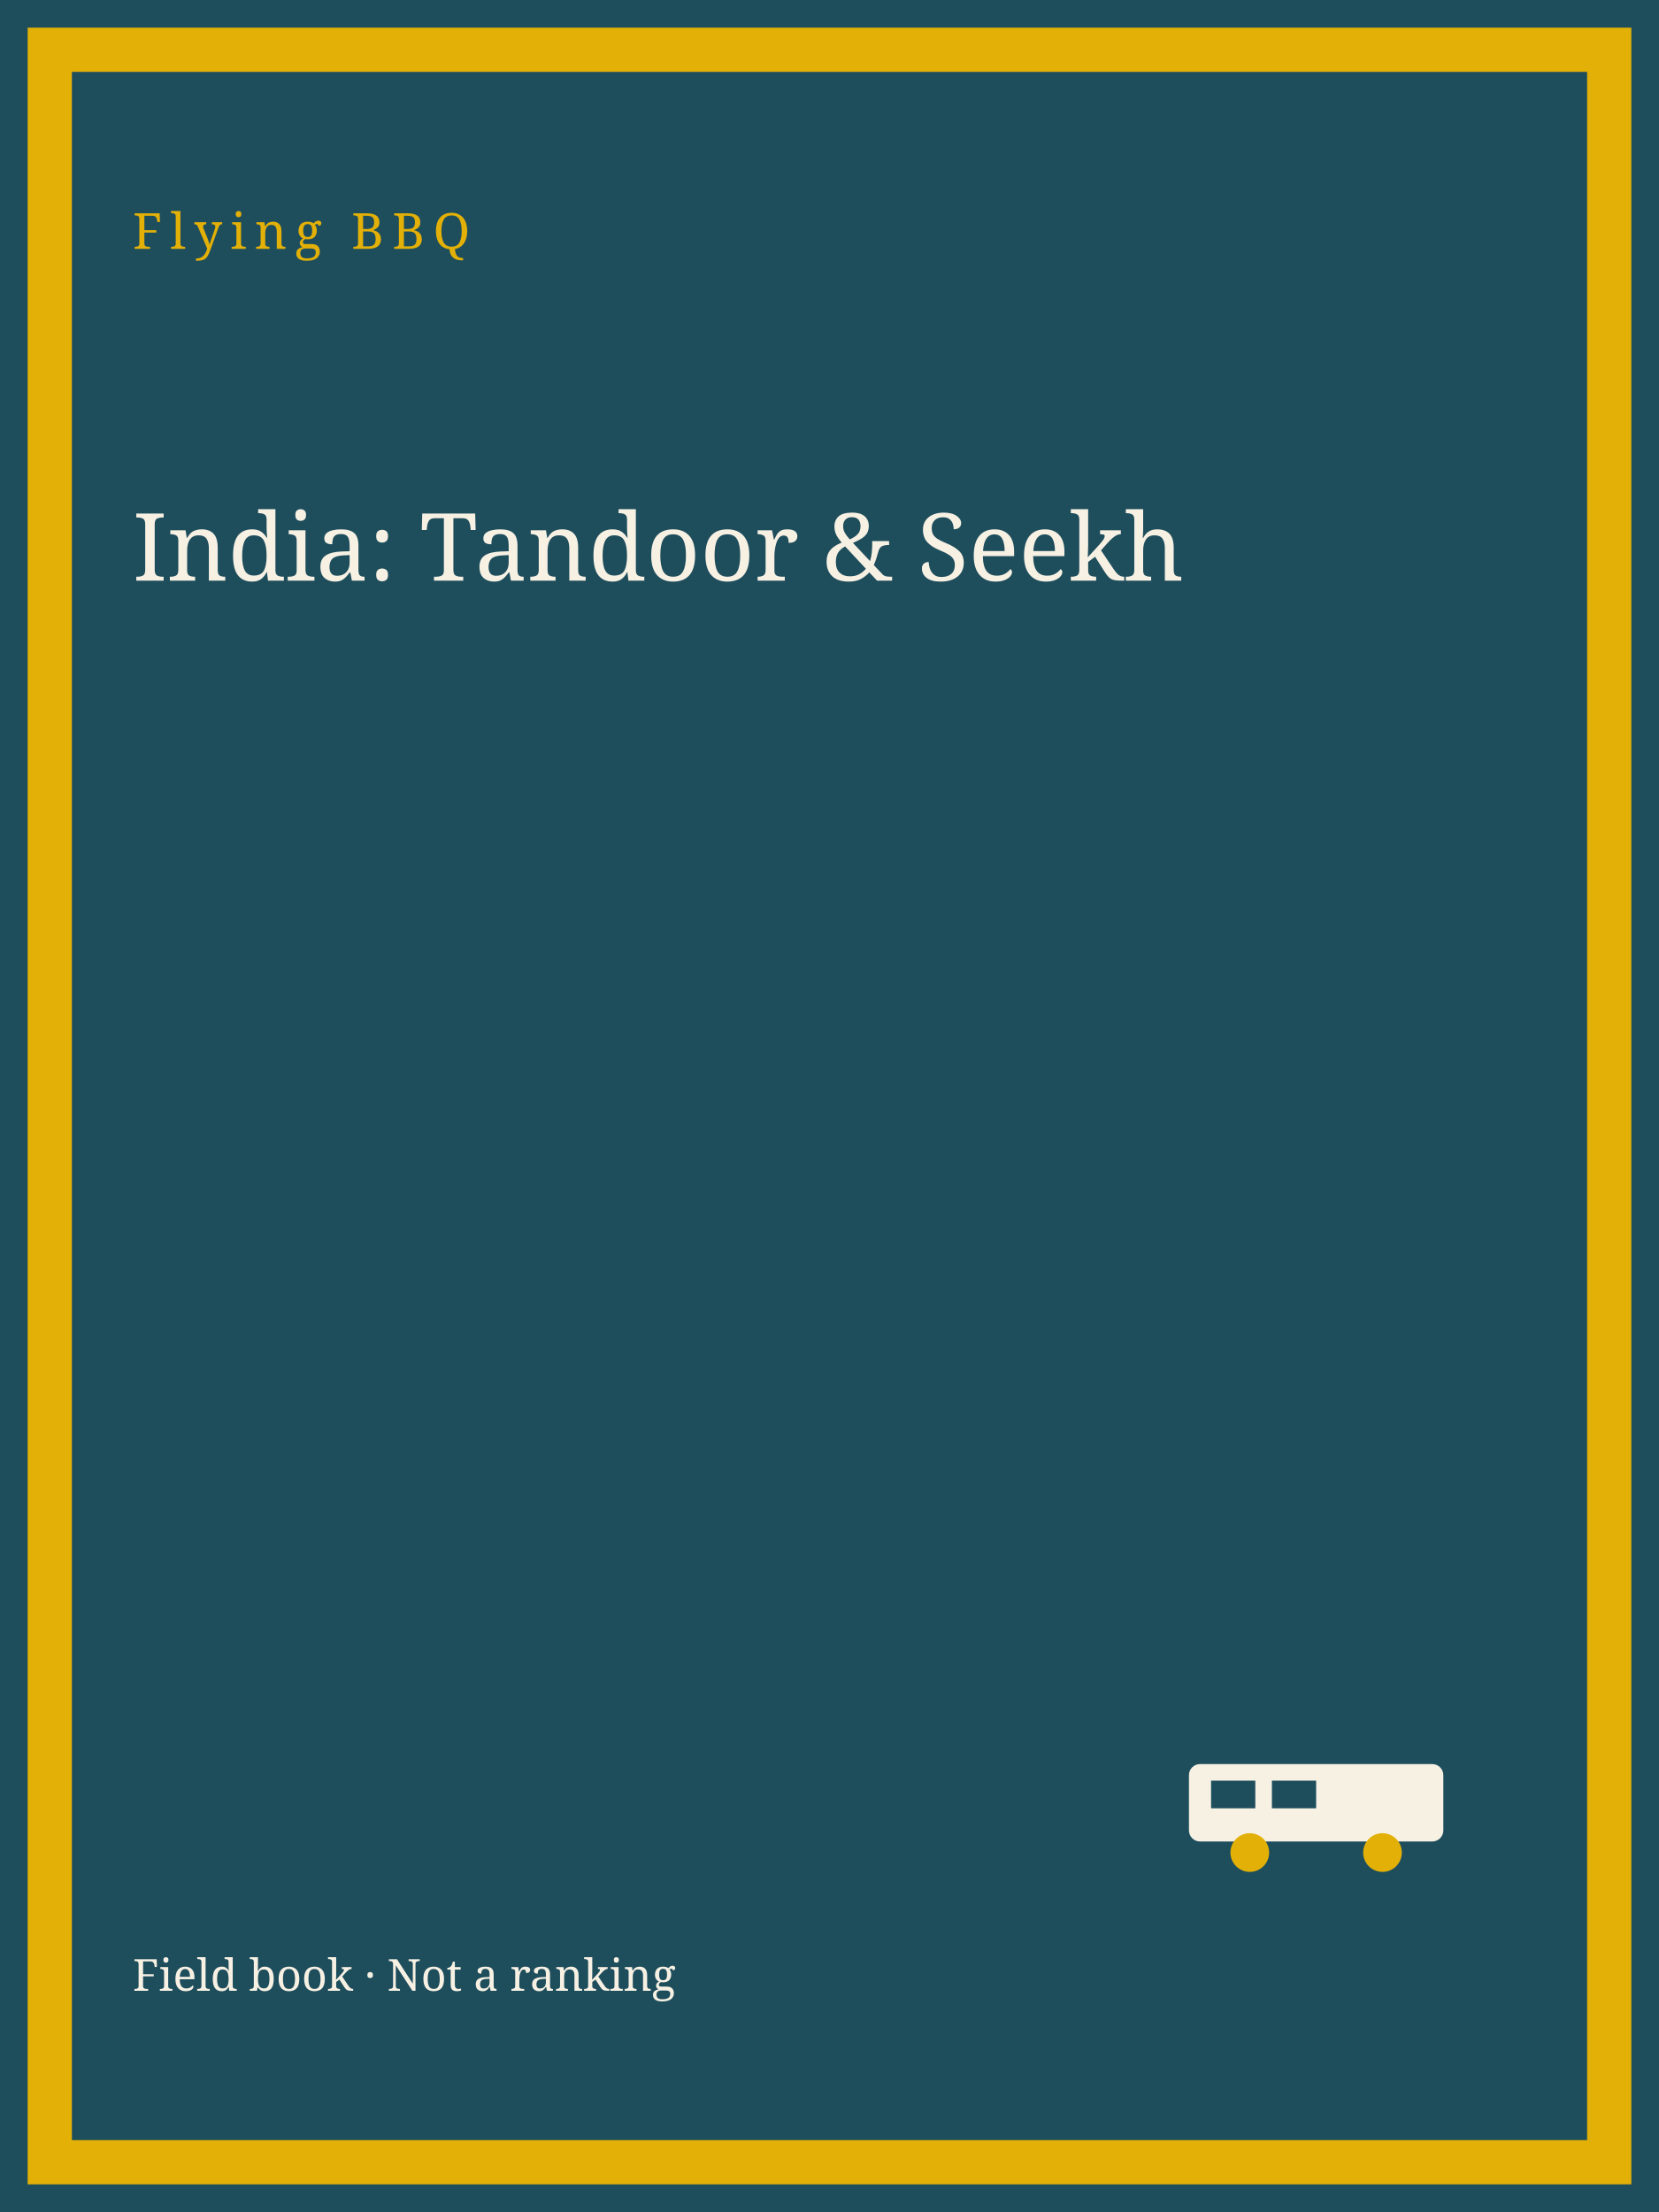
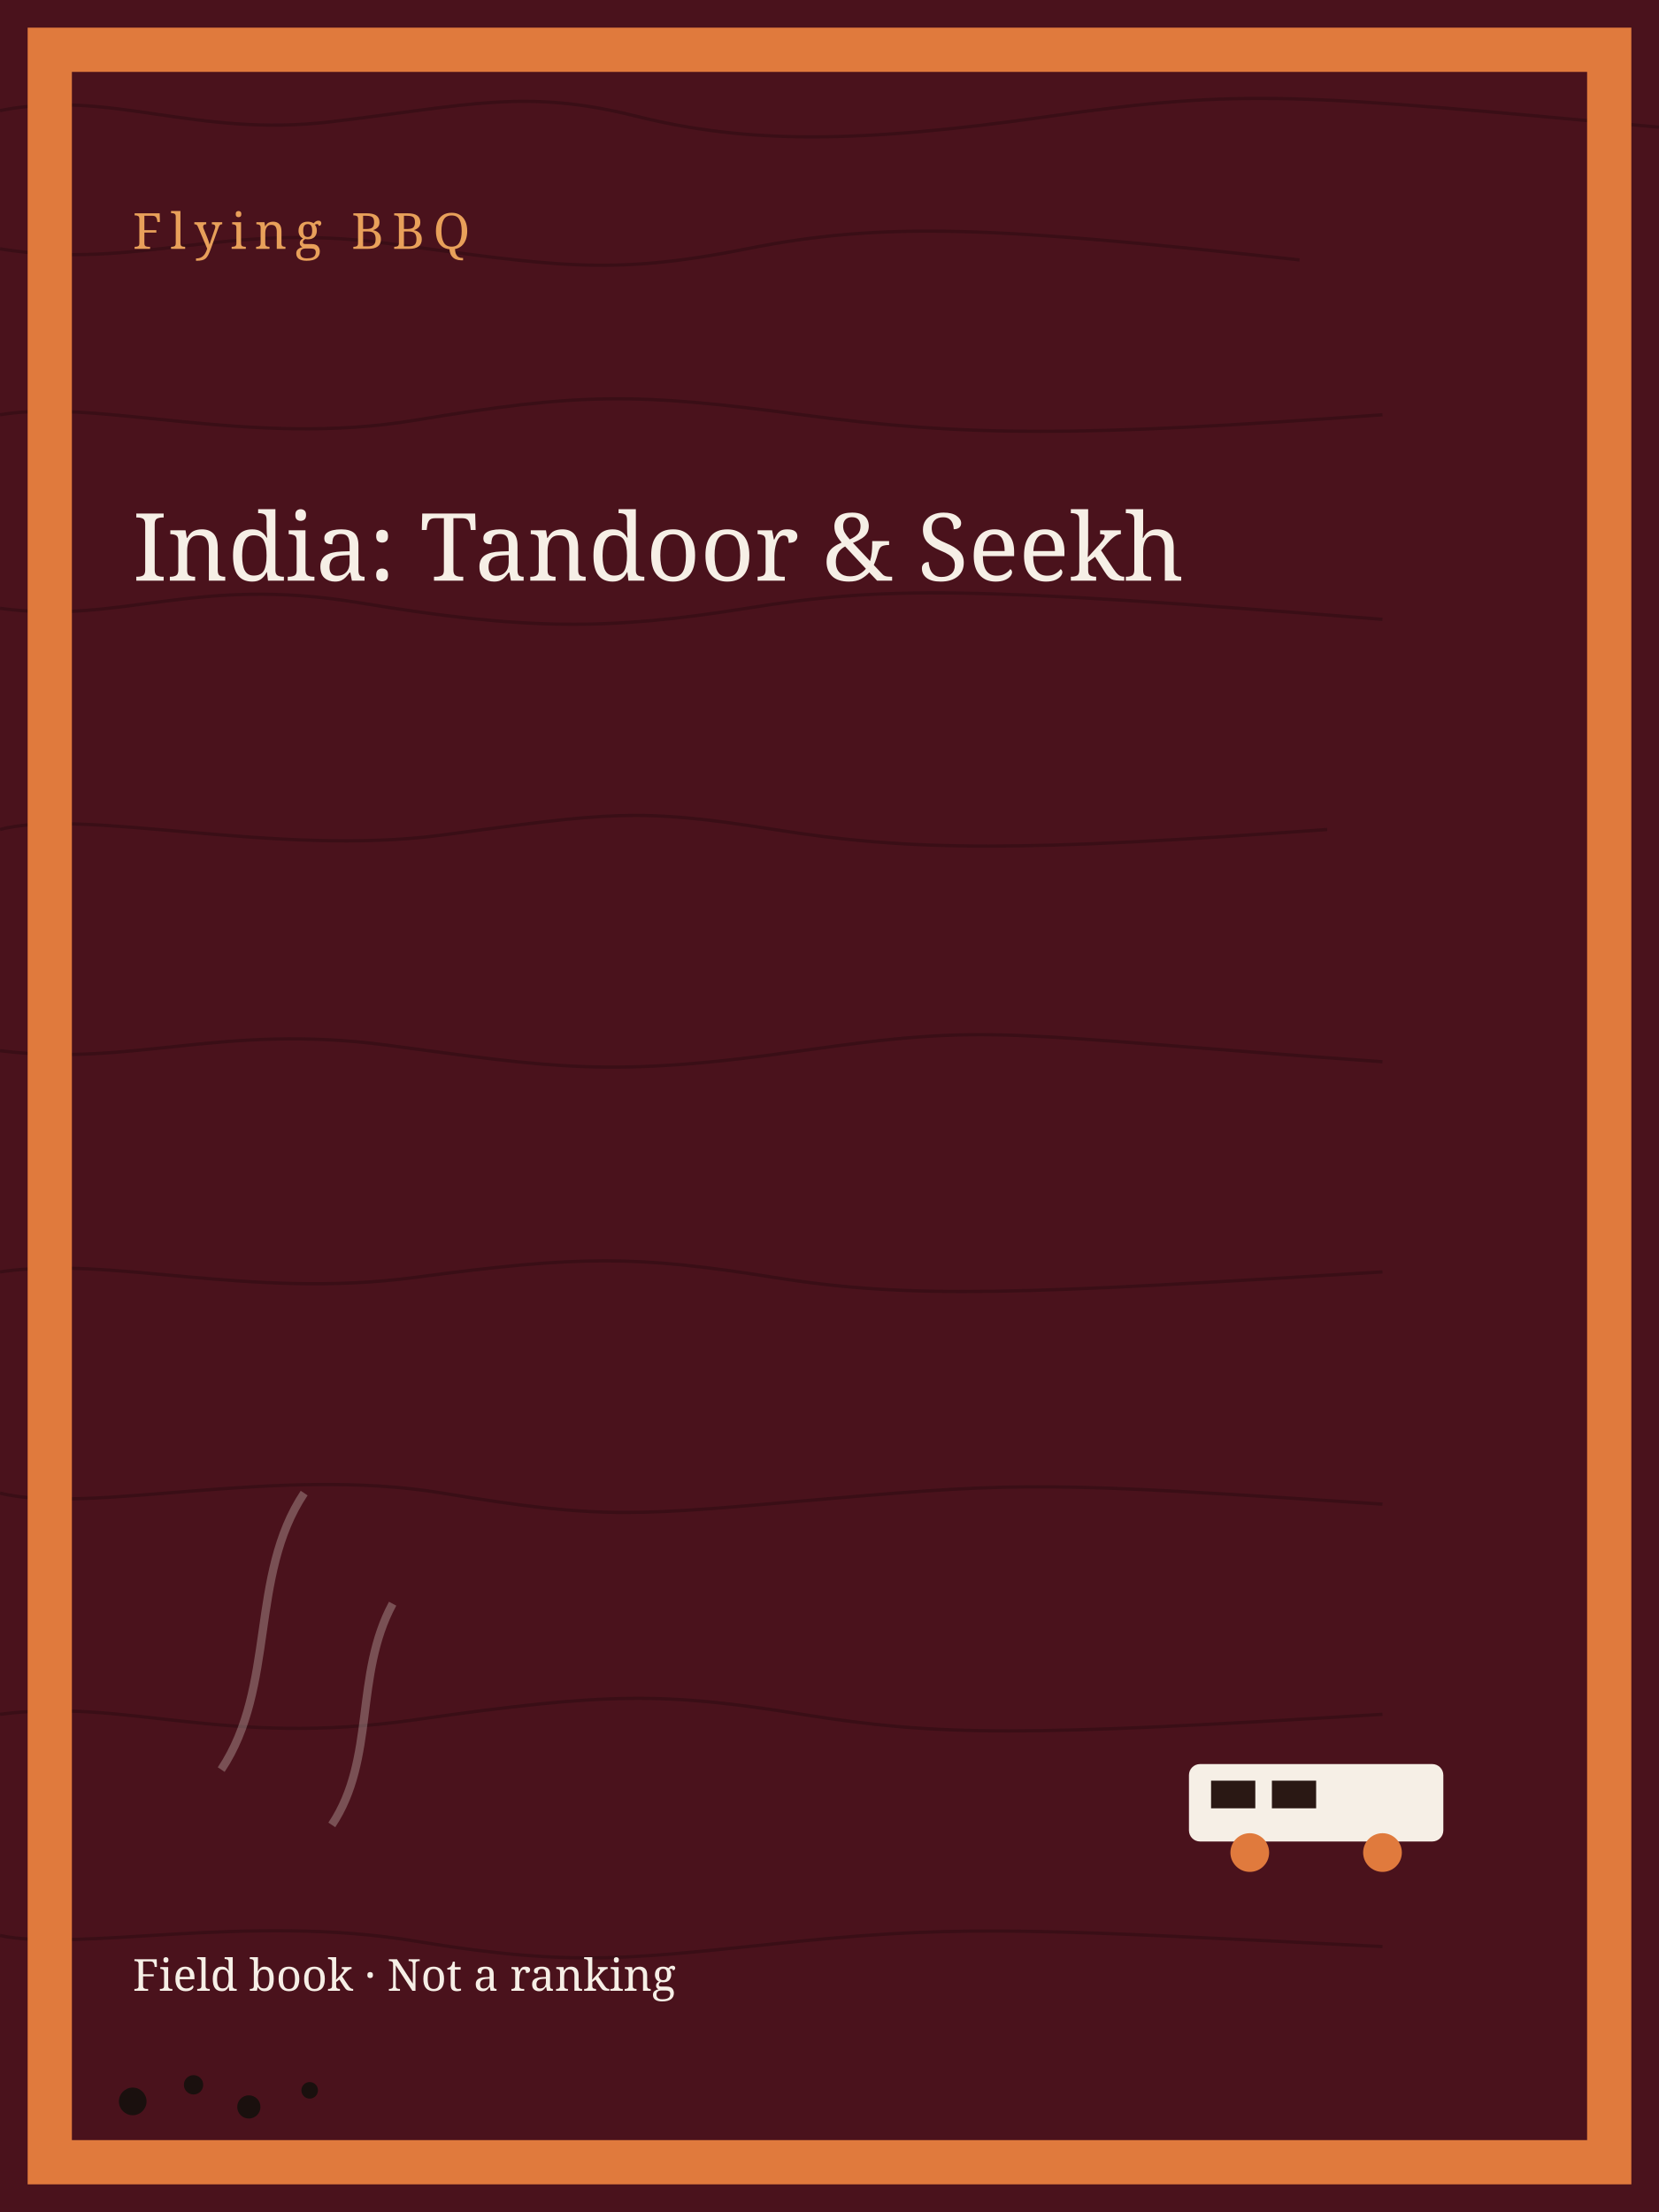
<svg xmlns="http://www.w3.org/2000/svg" viewBox="0 0 600 800">
-   <rect width="600" height="800" fill="#1e4d5c" />
-   <rect x="18" y="18" width="564" height="764" fill="none" stroke="#e2b007" stroke-width="16" />
-   <text x="48" y="90" fill="#e2b007" font-family="Georgia, serif" font-size="18" letter-spacing="3">Flying BBQ</text>
-   <text x="48" y="210" fill="#f7f1e4" font-family="Georgia, serif" font-size="34">India: Tandoor &amp; Seekh</text>
+   <rect width="600" height="800" fill="#4a121c" />
+   <g fill="none" stroke="#2a0a10" stroke-width="1.2" opacity="0.5">
+     <path d="M0 40c40-8 70 10 120 4s70-12 110-2 80 10 150 0 90-8 220 4" />
+     <path d="M0 90c50 8 80-10 140-2s80 12 130 2 90-8 200 4" />
+     <path d="M0 150c36-6 90 12 150 2s80-10 140-2 100 8 210 0" />
+     <path d="M0 220c44 6 70-12 130-2s90 10 140 2 80-8 230 4" />
+     <path d="M0 300c30-8 100 10 160 2s70-10 120-2 90 8 200 0" />
+     <path d="M0 380c48 6 80-10 140-2s80 12 150 2 70-6 210 4" />
+     <path d="M0 460c40-6 90 10 150 2s80-8 130 0 90 6 220-2" />
+     <path d="M0 540c32 8 100-10 160 0s70 8 140 2 80-6 200 2" />
+     <path d="M0 620c46-6 80 12 150 2s90-10 140-2 80 8 210 0" />
+     <path d="M0 700c28 6 90-8 150 2s80 6 140 0 90-4 210 2" />
+   </g>
+   <g fill="#1a100e">
+     <circle cx="48" cy="760" r="5" />
+     <circle cx="70" cy="754" r="3.5" />
+     <circle cx="90" cy="762" r="4.2" />
+     <circle cx="112" cy="756" r="3" />
+   </g>
+   <g fill="none" stroke="#f6efe6" stroke-width="3" opacity="0.28">
+     <path d="M80 640c20-30 10-70 30-100" />
+     <path d="M120 660c16-24 8-54 22-80" />
+   </g>
+   <rect x="18" y="18" width="564" height="764" fill="none" stroke="#e07a3d" stroke-width="16" />
+   <text x="48" y="90" fill="#e8a05a" font-family="Georgia, serif" font-size="18" letter-spacing="3">Flying BBQ</text>
+   <text x="48" y="210" fill="#f6efe6" font-family="Georgia, serif" font-size="34">India: Tandoor &amp; Seekh</text>
  <g transform="translate(430, 620)">
-     <rect x="0" y="18" width="92" height="28" rx="4" fill="#f7f1e4" />
-     <rect x="8" y="24" width="16" height="10" fill="#1e4d5c" />
-     <rect x="30" y="24" width="16" height="10" fill="#1e4d5c" />
-     <circle cx="22" cy="50" r="7" fill="#e2b007" />
-     <circle cx="70" cy="50" r="7" fill="#e2b007" />
+     <rect x="0" y="18" width="92" height="28" rx="4" fill="#f6efe6" />
+     <rect x="8" y="24" width="16" height="10" fill="#2a1814" />
+     <rect x="30" y="24" width="16" height="10" fill="#2a1814" />
+     <circle cx="22" cy="50" r="7" fill="#e07a3d" />
+     <circle cx="70" cy="50" r="7" fill="#e07a3d" />
  </g>
-   <text x="48" y="720" fill="#f7f1e4" font-family="Georgia, serif" font-size="16">Field book · Not a ranking</text>
+   <text x="48" y="720" fill="#f6efe6" font-family="Georgia, serif" font-size="16">Field book · Not a ranking</text>
</svg>
